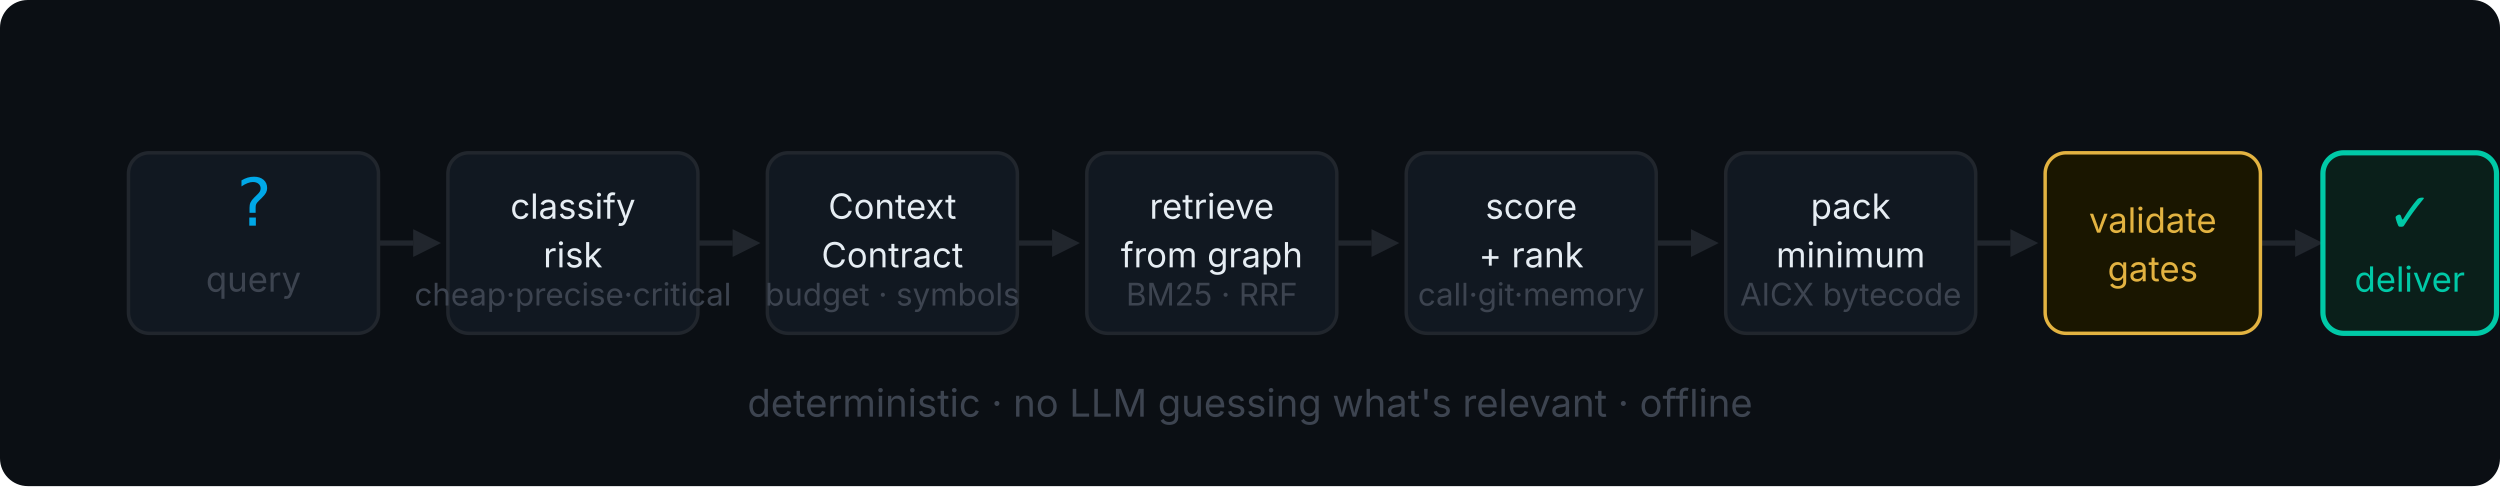
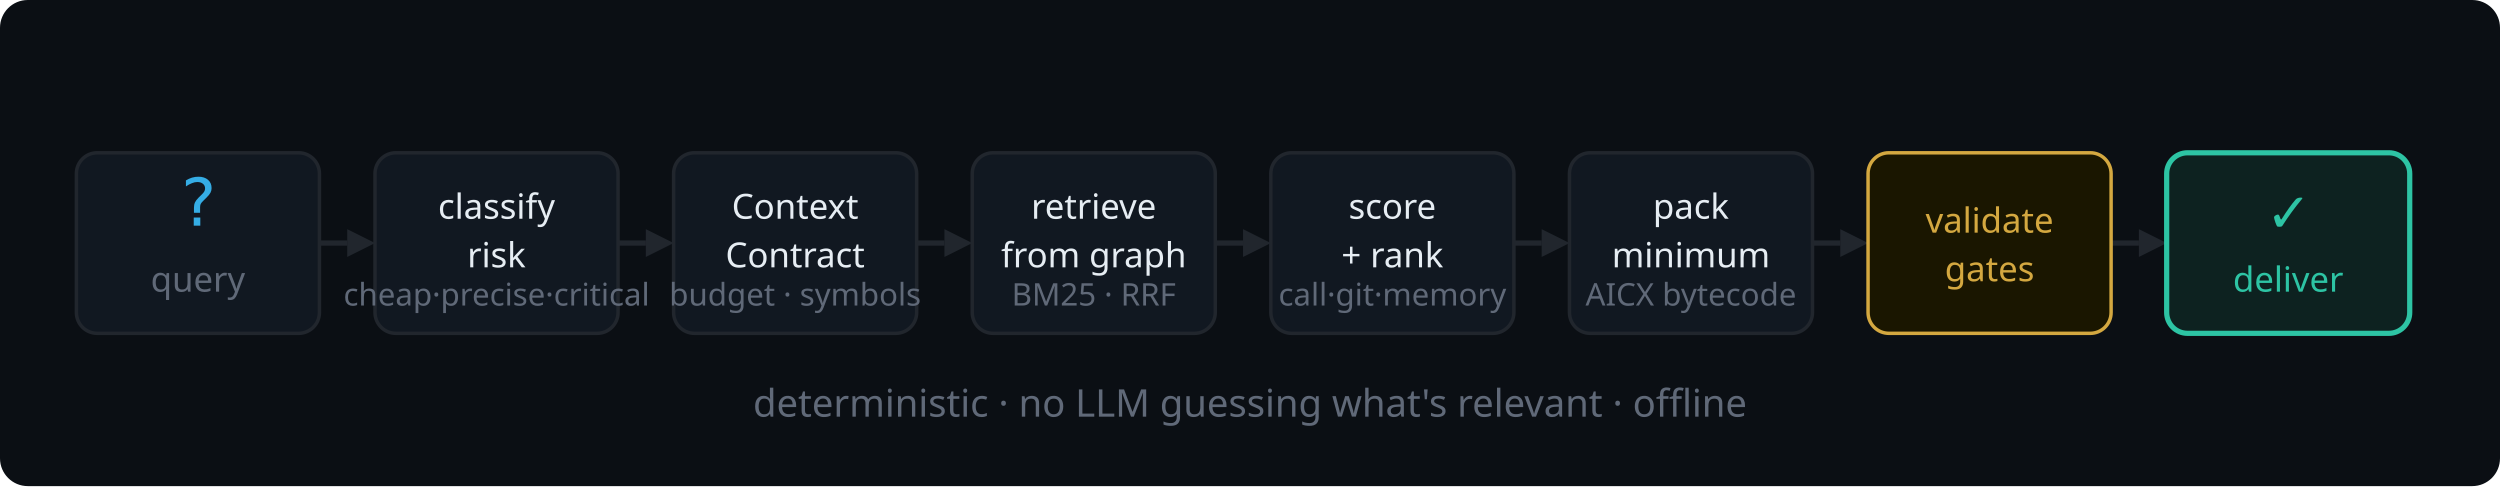
<svg xmlns="http://www.w3.org/2000/svg" viewBox="0 0 720 140" width="720" height="140" role="img" aria-label="OpenContext pipeline: query → classify risk → ContextContract → retrieve from graph → score and rank → pack minimum → validate gates → deliver verified context">
  <rect width="720" height="140" rx="8" fill="#0B0F14" />
  <g stroke="#21262D" stroke-width="1.5" fill="none">
-     <line x1="109" y1="70" x2="119" y2="70" />
-     <line x1="201" y1="70" x2="211" y2="70" />
-     <line x1="293" y1="70" x2="303" y2="70" />
-     <line x1="385" y1="70" x2="395" y2="70" />
-     <line x1="477" y1="70" x2="487" y2="70" />
-     <line x1="569" y1="70" x2="579" y2="70" />
-     <line x1="651" y1="70" x2="661" y2="70" />
+     <line x1="92" y1="70" x2="100" y2="70" />
+     <line x1="178" y1="70" x2="186" y2="70" />
+     <line x1="264" y1="70" x2="272" y2="70" />
+     <line x1="350" y1="70" x2="358" y2="70" />
+     <line x1="436" y1="70" x2="444" y2="70" />
+     <line x1="522" y1="70" x2="530" y2="70" />
+     <line x1="608" y1="70" x2="616" y2="70" />
  </g>
  <g fill="#21262D">
-     <polygon points="119,66 119,74 127,70" />
-     <polygon points="211,66 211,74 219,70" />
-     <polygon points="303,66 303,74 311,70" />
-     <polygon points="395,66 395,74 403,70" />
-     <polygon points="487,66 487,74 495,70" />
-     <polygon points="579,66 579,74 587,70" />
-     <polygon points="661,66 661,74 669,70" />
+     <polygon points="100,66 100,74 108,70" />
+     <polygon points="186,66 186,74 194,70" />
+     <polygon points="272,66 272,74 280,70" />
+     <polygon points="358,66 358,74 366,70" />
+     <polygon points="444,66 444,74 452,70" />
+     <polygon points="530,66 530,74 538,70" />
+     <polygon points="616,66 616,74 624,70" />
  </g>
-   <rect x="37" y="44" width="72" height="52" rx="6" fill="#111821" stroke="#21262D" stroke-width="1" />
-   <text x="73" y="65" text-anchor="middle" font-family="'JetBrains Mono','Cascadia Code',Consolas,monospace" font-size="19" fill="#00A8E8">?</text>
-   <text x="73" y="84" text-anchor="middle" font-family="-apple-system,BlinkMacSystemFont,'Segoe UI',sans-serif" font-size="10" fill="#3D4450">query</text>
-   <rect x="129" y="44" width="72" height="52" rx="6" fill="#111821" stroke="#21262D" stroke-width="1" />
-   <text x="165" y="63" text-anchor="middle" font-family="-apple-system,BlinkMacSystemFont,'Segoe UI',sans-serif" font-size="10" fill="#E6EDF3">classify</text>
-   <text x="165" y="77" text-anchor="middle" font-family="-apple-system,BlinkMacSystemFont,'Segoe UI',sans-serif" font-size="10" fill="#E6EDF3">risk</text>
-   <text x="165" y="88" text-anchor="middle" font-family="-apple-system,BlinkMacSystemFont,'Segoe UI',sans-serif" font-size="9" fill="#3D4450">cheap·precise·critical</text>
-   <rect x="221" y="44" width="72" height="52" rx="6" fill="#111821" stroke="#21262D" stroke-width="1" />
-   <text x="257" y="63" text-anchor="middle" font-family="-apple-system,BlinkMacSystemFont,'Segoe UI',sans-serif" font-size="10" fill="#E6EDF3">Context</text>
-   <text x="257" y="77" text-anchor="middle" font-family="-apple-system,BlinkMacSystemFont,'Segoe UI',sans-serif" font-size="10" fill="#E6EDF3">Contract</text>
-   <text x="257" y="88" text-anchor="middle" font-family="-apple-system,BlinkMacSystemFont,'Segoe UI',sans-serif" font-size="9" fill="#3D4450">budget · symbols</text>
-   <rect x="313" y="44" width="72" height="52" rx="6" fill="#111821" stroke="#21262D" stroke-width="1" />
-   <text x="349" y="63" text-anchor="middle" font-family="-apple-system,BlinkMacSystemFont,'Segoe UI',sans-serif" font-size="10" fill="#E6EDF3">retrieve</text>
-   <text x="349" y="77" text-anchor="middle" font-family="-apple-system,BlinkMacSystemFont,'Segoe UI',sans-serif" font-size="10" fill="#E6EDF3">from graph</text>
-   <text x="349" y="88" text-anchor="middle" font-family="-apple-system,BlinkMacSystemFont,'Segoe UI',sans-serif" font-size="9" fill="#3D4450">BM25 · RRF</text>
-   <rect x="405" y="44" width="72" height="52" rx="6" fill="#111821" stroke="#21262D" stroke-width="1" />
-   <text x="441" y="63" text-anchor="middle" font-family="-apple-system,BlinkMacSystemFont,'Segoe UI',sans-serif" font-size="10" fill="#E6EDF3">score</text>
-   <text x="441" y="77" text-anchor="middle" font-family="-apple-system,BlinkMacSystemFont,'Segoe UI',sans-serif" font-size="10" fill="#E6EDF3">+ rank</text>
-   <text x="441" y="88" text-anchor="middle" font-family="-apple-system,BlinkMacSystemFont,'Segoe UI',sans-serif" font-size="9" fill="#3D4450">call·git·memory</text>
-   <rect x="497" y="44" width="72" height="52" rx="6" fill="#111821" stroke="#21262D" stroke-width="1" />
-   <text x="533" y="63" text-anchor="middle" font-family="-apple-system,BlinkMacSystemFont,'Segoe UI',sans-serif" font-size="10" fill="#E6EDF3">pack</text>
-   <text x="533" y="77" text-anchor="middle" font-family="-apple-system,BlinkMacSystemFont,'Segoe UI',sans-serif" font-size="10" fill="#E6EDF3">minimum</text>
-   <text x="533" y="88" text-anchor="middle" font-family="-apple-system,BlinkMacSystemFont,'Segoe UI',sans-serif" font-size="9" fill="#3D4450">AICX bytecode</text>
-   <rect x="589" y="44" width="62" height="52" rx="6" fill="#1A1600" stroke="#E3B341" stroke-width="1" />
-   <text x="620" y="67" text-anchor="middle" font-family="-apple-system,BlinkMacSystemFont,'Segoe UI',sans-serif" font-size="10" fill="#E3B341">validate</text>
-   <text x="620" y="81" text-anchor="middle" font-family="-apple-system,BlinkMacSystemFont,'Segoe UI',sans-serif" font-size="10" fill="#E3B341">gates</text>
-   <rect x="669" y="44" width="50" height="52" rx="6" fill="#0A1F1A" stroke="#00C9A7" stroke-width="1.5" />
-   <text x="694" y="67" text-anchor="middle" font-family="'JetBrains Mono','Cascadia Code',Consolas,monospace" font-size="18" fill="#00C9A7">✓</text>
-   <text x="694" y="84" text-anchor="middle" font-family="-apple-system,BlinkMacSystemFont,'Segoe UI',sans-serif" font-size="10" fill="#00C9A7">deliver</text>
-   <text x="360" y="120" text-anchor="middle" font-family="-apple-system,BlinkMacSystemFont,'Segoe UI',sans-serif" font-size="11" fill="#3D4450">deterministic · no LLM guessing what's relevant · offline</text>
+   <rect x="22" y="44" width="70" height="52" rx="6" fill="#111821" stroke="#21262D" stroke-width="1" />
+   <text x="57" y="65" text-anchor="middle" font-family="'JetBrains Mono','Cascadia Code','SF Mono',Consolas,monospace" font-size="19" fill="#35ADE5">?</text>
+   <text x="57" y="84" text-anchor="middle" font-family="-apple-system,BlinkMacSystemFont,'Segoe UI','Noto Sans',Helvetica,Arial,sans-serif" font-size="10" fill="#606978">query</text>
+   <rect x="108" y="44" width="70" height="52" rx="6" fill="#111821" stroke="#21262D" stroke-width="1" />
+   <text x="143" y="63" text-anchor="middle" font-family="-apple-system,BlinkMacSystemFont,'Segoe UI','Noto Sans',Helvetica,Arial,sans-serif" font-size="10" fill="#E6EDF3">classify</text>
+   <text x="143" y="77" text-anchor="middle" font-family="-apple-system,BlinkMacSystemFont,'Segoe UI','Noto Sans',Helvetica,Arial,sans-serif" font-size="10" fill="#E6EDF3">risk</text>
+   <text x="143" y="88" text-anchor="middle" font-family="-apple-system,BlinkMacSystemFont,'Segoe UI','Noto Sans',Helvetica,Arial,sans-serif" font-size="9" fill="#606978">cheap·precise·critical</text>
+   <rect x="194" y="44" width="70" height="52" rx="6" fill="#111821" stroke="#21262D" stroke-width="1" />
+   <text x="229" y="63" text-anchor="middle" font-family="-apple-system,BlinkMacSystemFont,'Segoe UI','Noto Sans',Helvetica,Arial,sans-serif" font-size="10" fill="#E6EDF3">Context</text>
+   <text x="229" y="77" text-anchor="middle" font-family="-apple-system,BlinkMacSystemFont,'Segoe UI','Noto Sans',Helvetica,Arial,sans-serif" font-size="10" fill="#E6EDF3">Contract</text>
+   <text x="229" y="88" text-anchor="middle" font-family="-apple-system,BlinkMacSystemFont,'Segoe UI','Noto Sans',Helvetica,Arial,sans-serif" font-size="9" fill="#606978">budget · symbols</text>
+   <rect x="280" y="44" width="70" height="52" rx="6" fill="#111821" stroke="#21262D" stroke-width="1" />
+   <text x="315" y="63" text-anchor="middle" font-family="-apple-system,BlinkMacSystemFont,'Segoe UI','Noto Sans',Helvetica,Arial,sans-serif" font-size="10" fill="#E6EDF3">retrieve</text>
+   <text x="315" y="77" text-anchor="middle" font-family="-apple-system,BlinkMacSystemFont,'Segoe UI','Noto Sans',Helvetica,Arial,sans-serif" font-size="10" fill="#E6EDF3">from graph</text>
+   <text x="315" y="88" text-anchor="middle" font-family="-apple-system,BlinkMacSystemFont,'Segoe UI','Noto Sans',Helvetica,Arial,sans-serif" font-size="9" fill="#606978">BM25 · RRF</text>
+   <rect x="366" y="44" width="70" height="52" rx="6" fill="#111821" stroke="#21262D" stroke-width="1" />
+   <text x="401" y="63" text-anchor="middle" font-family="-apple-system,BlinkMacSystemFont,'Segoe UI','Noto Sans',Helvetica,Arial,sans-serif" font-size="10" fill="#E6EDF3">score</text>
+   <text x="401" y="77" text-anchor="middle" font-family="-apple-system,BlinkMacSystemFont,'Segoe UI','Noto Sans',Helvetica,Arial,sans-serif" font-size="10" fill="#E6EDF3">+ rank</text>
+   <text x="401" y="88" text-anchor="middle" font-family="-apple-system,BlinkMacSystemFont,'Segoe UI','Noto Sans',Helvetica,Arial,sans-serif" font-size="9" fill="#606978">call·git·memory</text>
+   <rect x="452" y="44" width="70" height="52" rx="6" fill="#111821" stroke="#21262D" stroke-width="1" />
+   <text x="487" y="63" text-anchor="middle" font-family="-apple-system,BlinkMacSystemFont,'Segoe UI','Noto Sans',Helvetica,Arial,sans-serif" font-size="10" fill="#E6EDF3">pack</text>
+   <text x="487" y="77" text-anchor="middle" font-family="-apple-system,BlinkMacSystemFont,'Segoe UI','Noto Sans',Helvetica,Arial,sans-serif" font-size="10" fill="#E6EDF3">minimum</text>
+   <text x="487" y="88" text-anchor="middle" font-family="-apple-system,BlinkMacSystemFont,'Segoe UI','Noto Sans',Helvetica,Arial,sans-serif" font-size="9" fill="#606978">AICX bytecode</text>
+   <rect x="538" y="44" width="70" height="52" rx="6" fill="#1A1600" stroke="#D4A840" stroke-width="1" />
+   <text x="573" y="67" text-anchor="middle" font-family="-apple-system,BlinkMacSystemFont,'Segoe UI','Noto Sans',Helvetica,Arial,sans-serif" font-size="10" fill="#D4A840">validate</text>
+   <text x="573" y="81" text-anchor="middle" font-family="-apple-system,BlinkMacSystemFont,'Segoe UI','Noto Sans',Helvetica,Arial,sans-serif" font-size="10" fill="#D4A840">gates</text>
+   <rect x="624" y="44" width="70" height="52" rx="6" fill="#0D2220" stroke="#2DC4A4" stroke-width="1.5" />
+   <text x="659" y="67" text-anchor="middle" font-family="'JetBrains Mono','Cascadia Code','SF Mono',Consolas,monospace" font-size="18" fill="#2DC4A4">✓</text>
+   <text x="659" y="84" text-anchor="middle" font-family="-apple-system,BlinkMacSystemFont,'Segoe UI','Noto Sans',Helvetica,Arial,sans-serif" font-size="10" fill="#2DC4A4">deliver</text>
+   <text x="360" y="120" text-anchor="middle" font-family="-apple-system,BlinkMacSystemFont,'Segoe UI','Noto Sans',Helvetica,Arial,sans-serif" font-size="11" fill="#606978">deterministic · no LLM guessing what's relevant · offline</text>
</svg>
